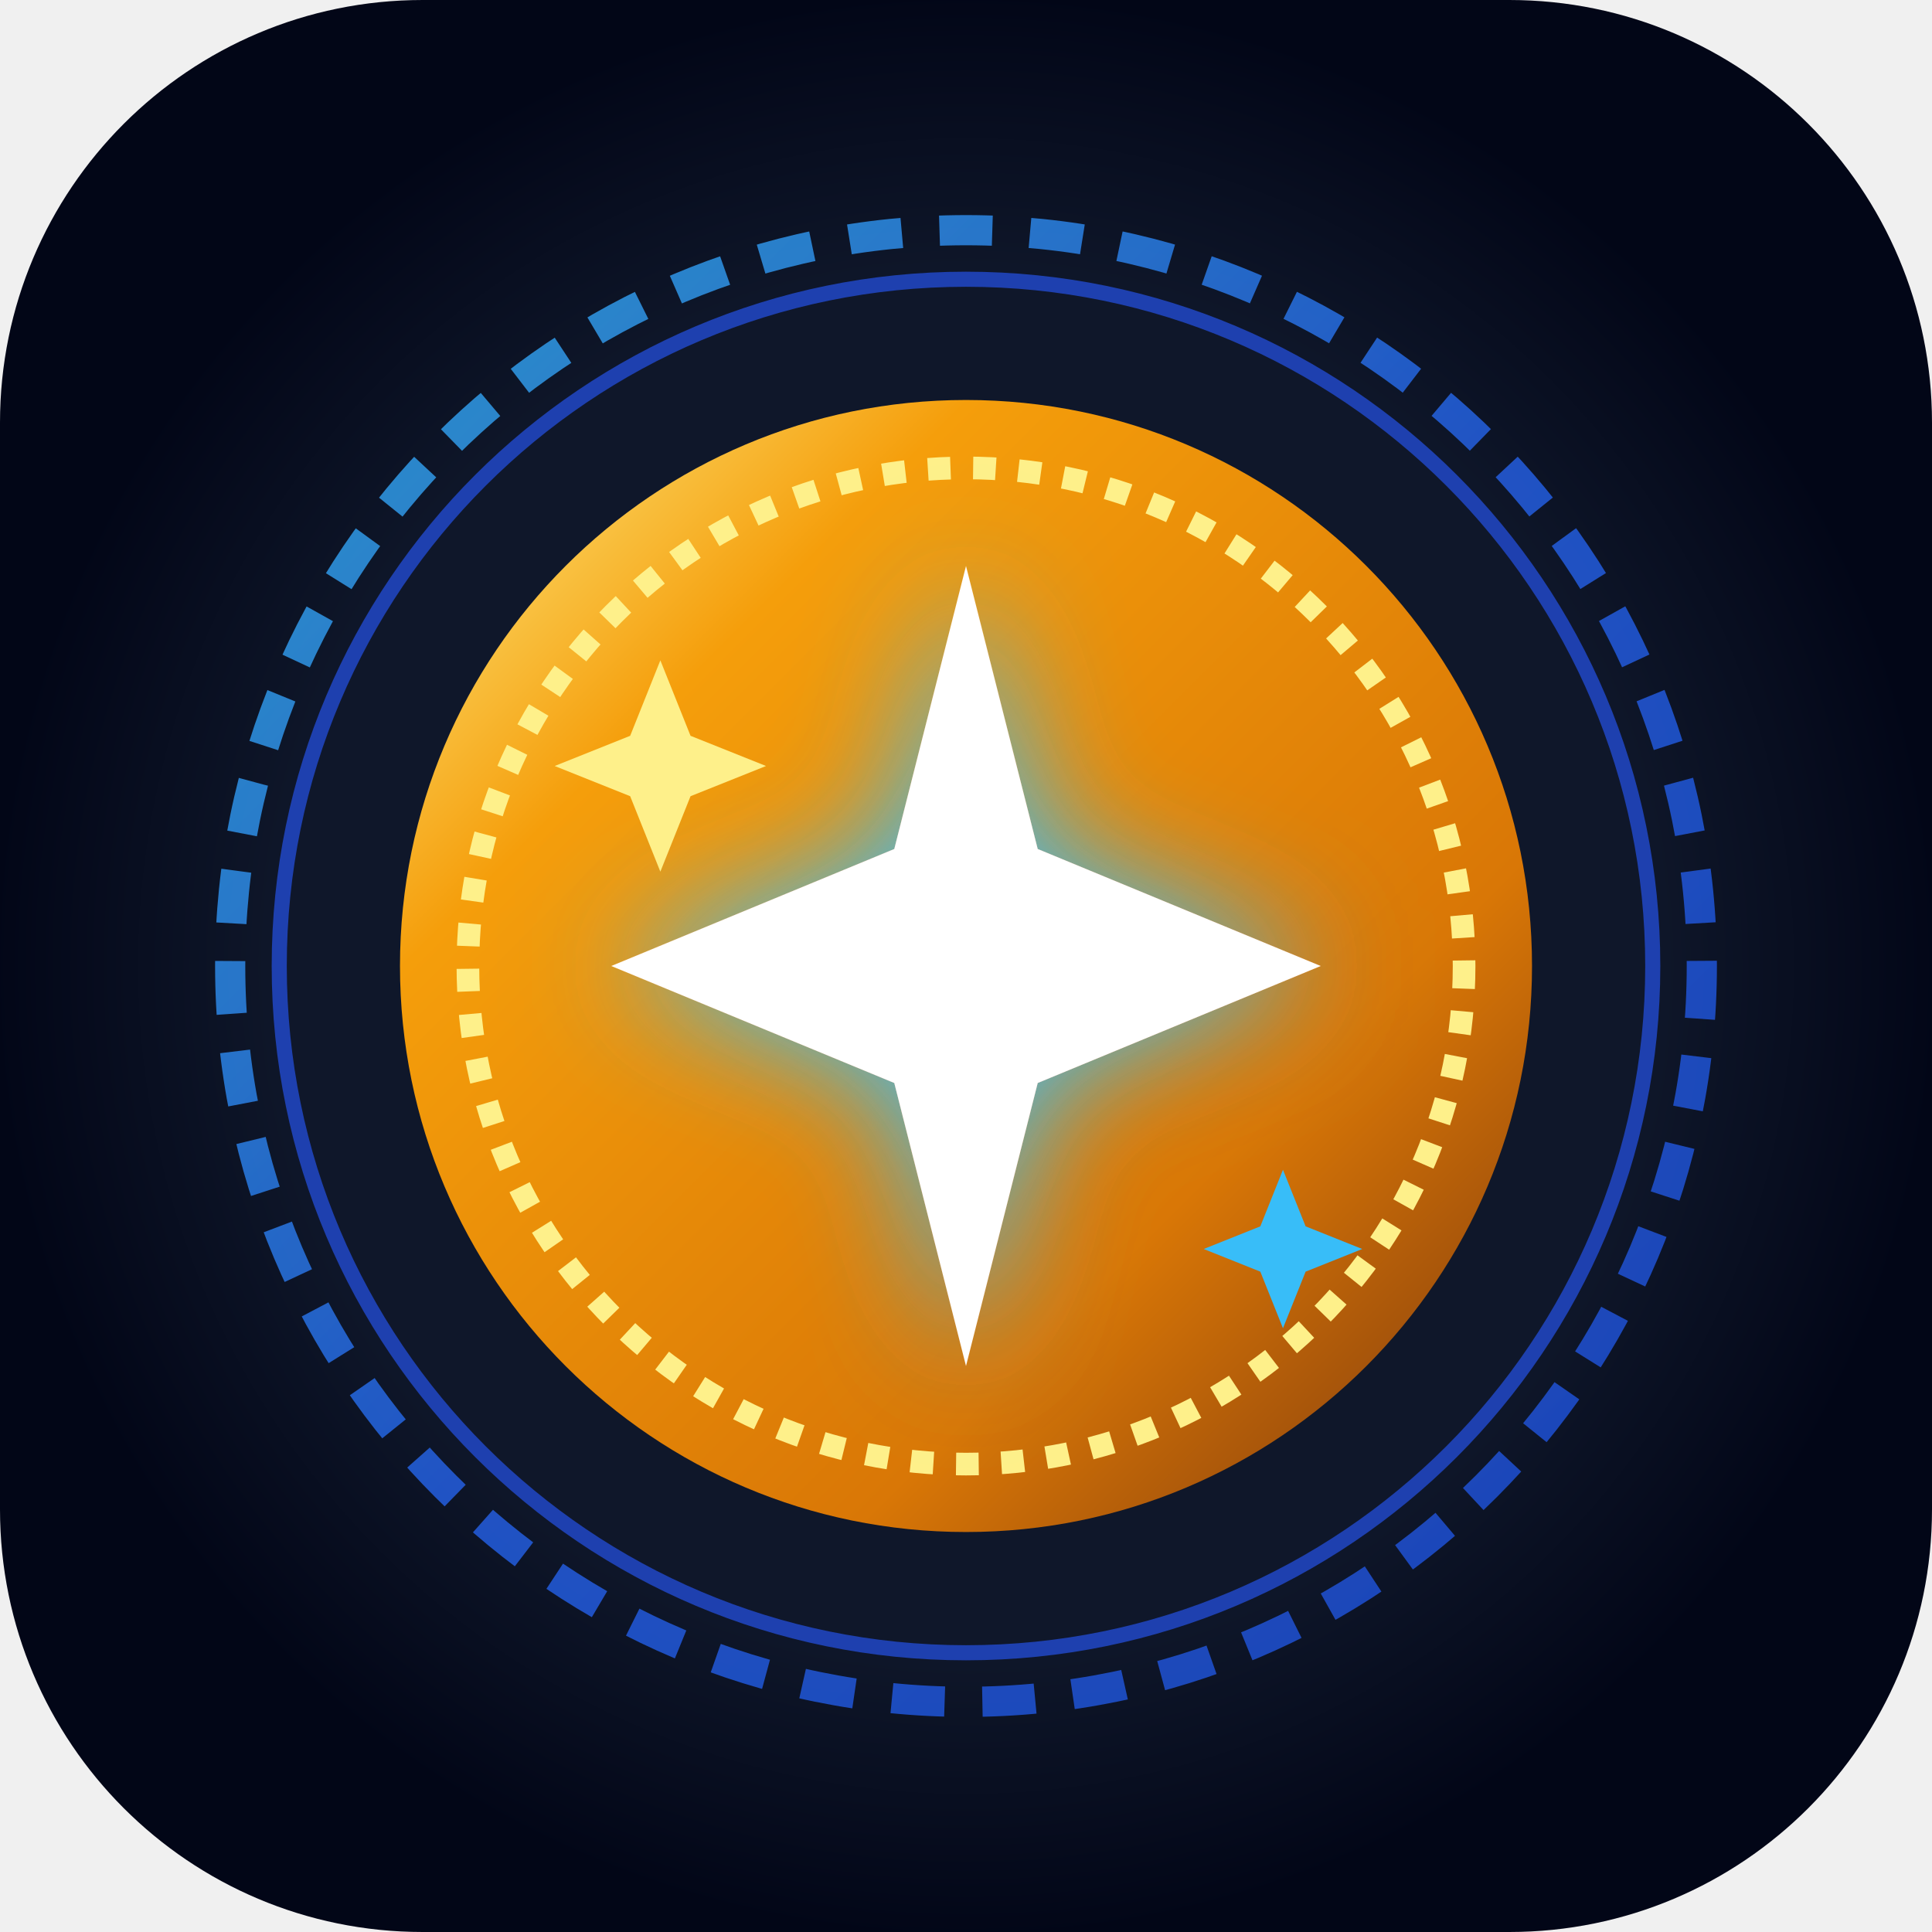
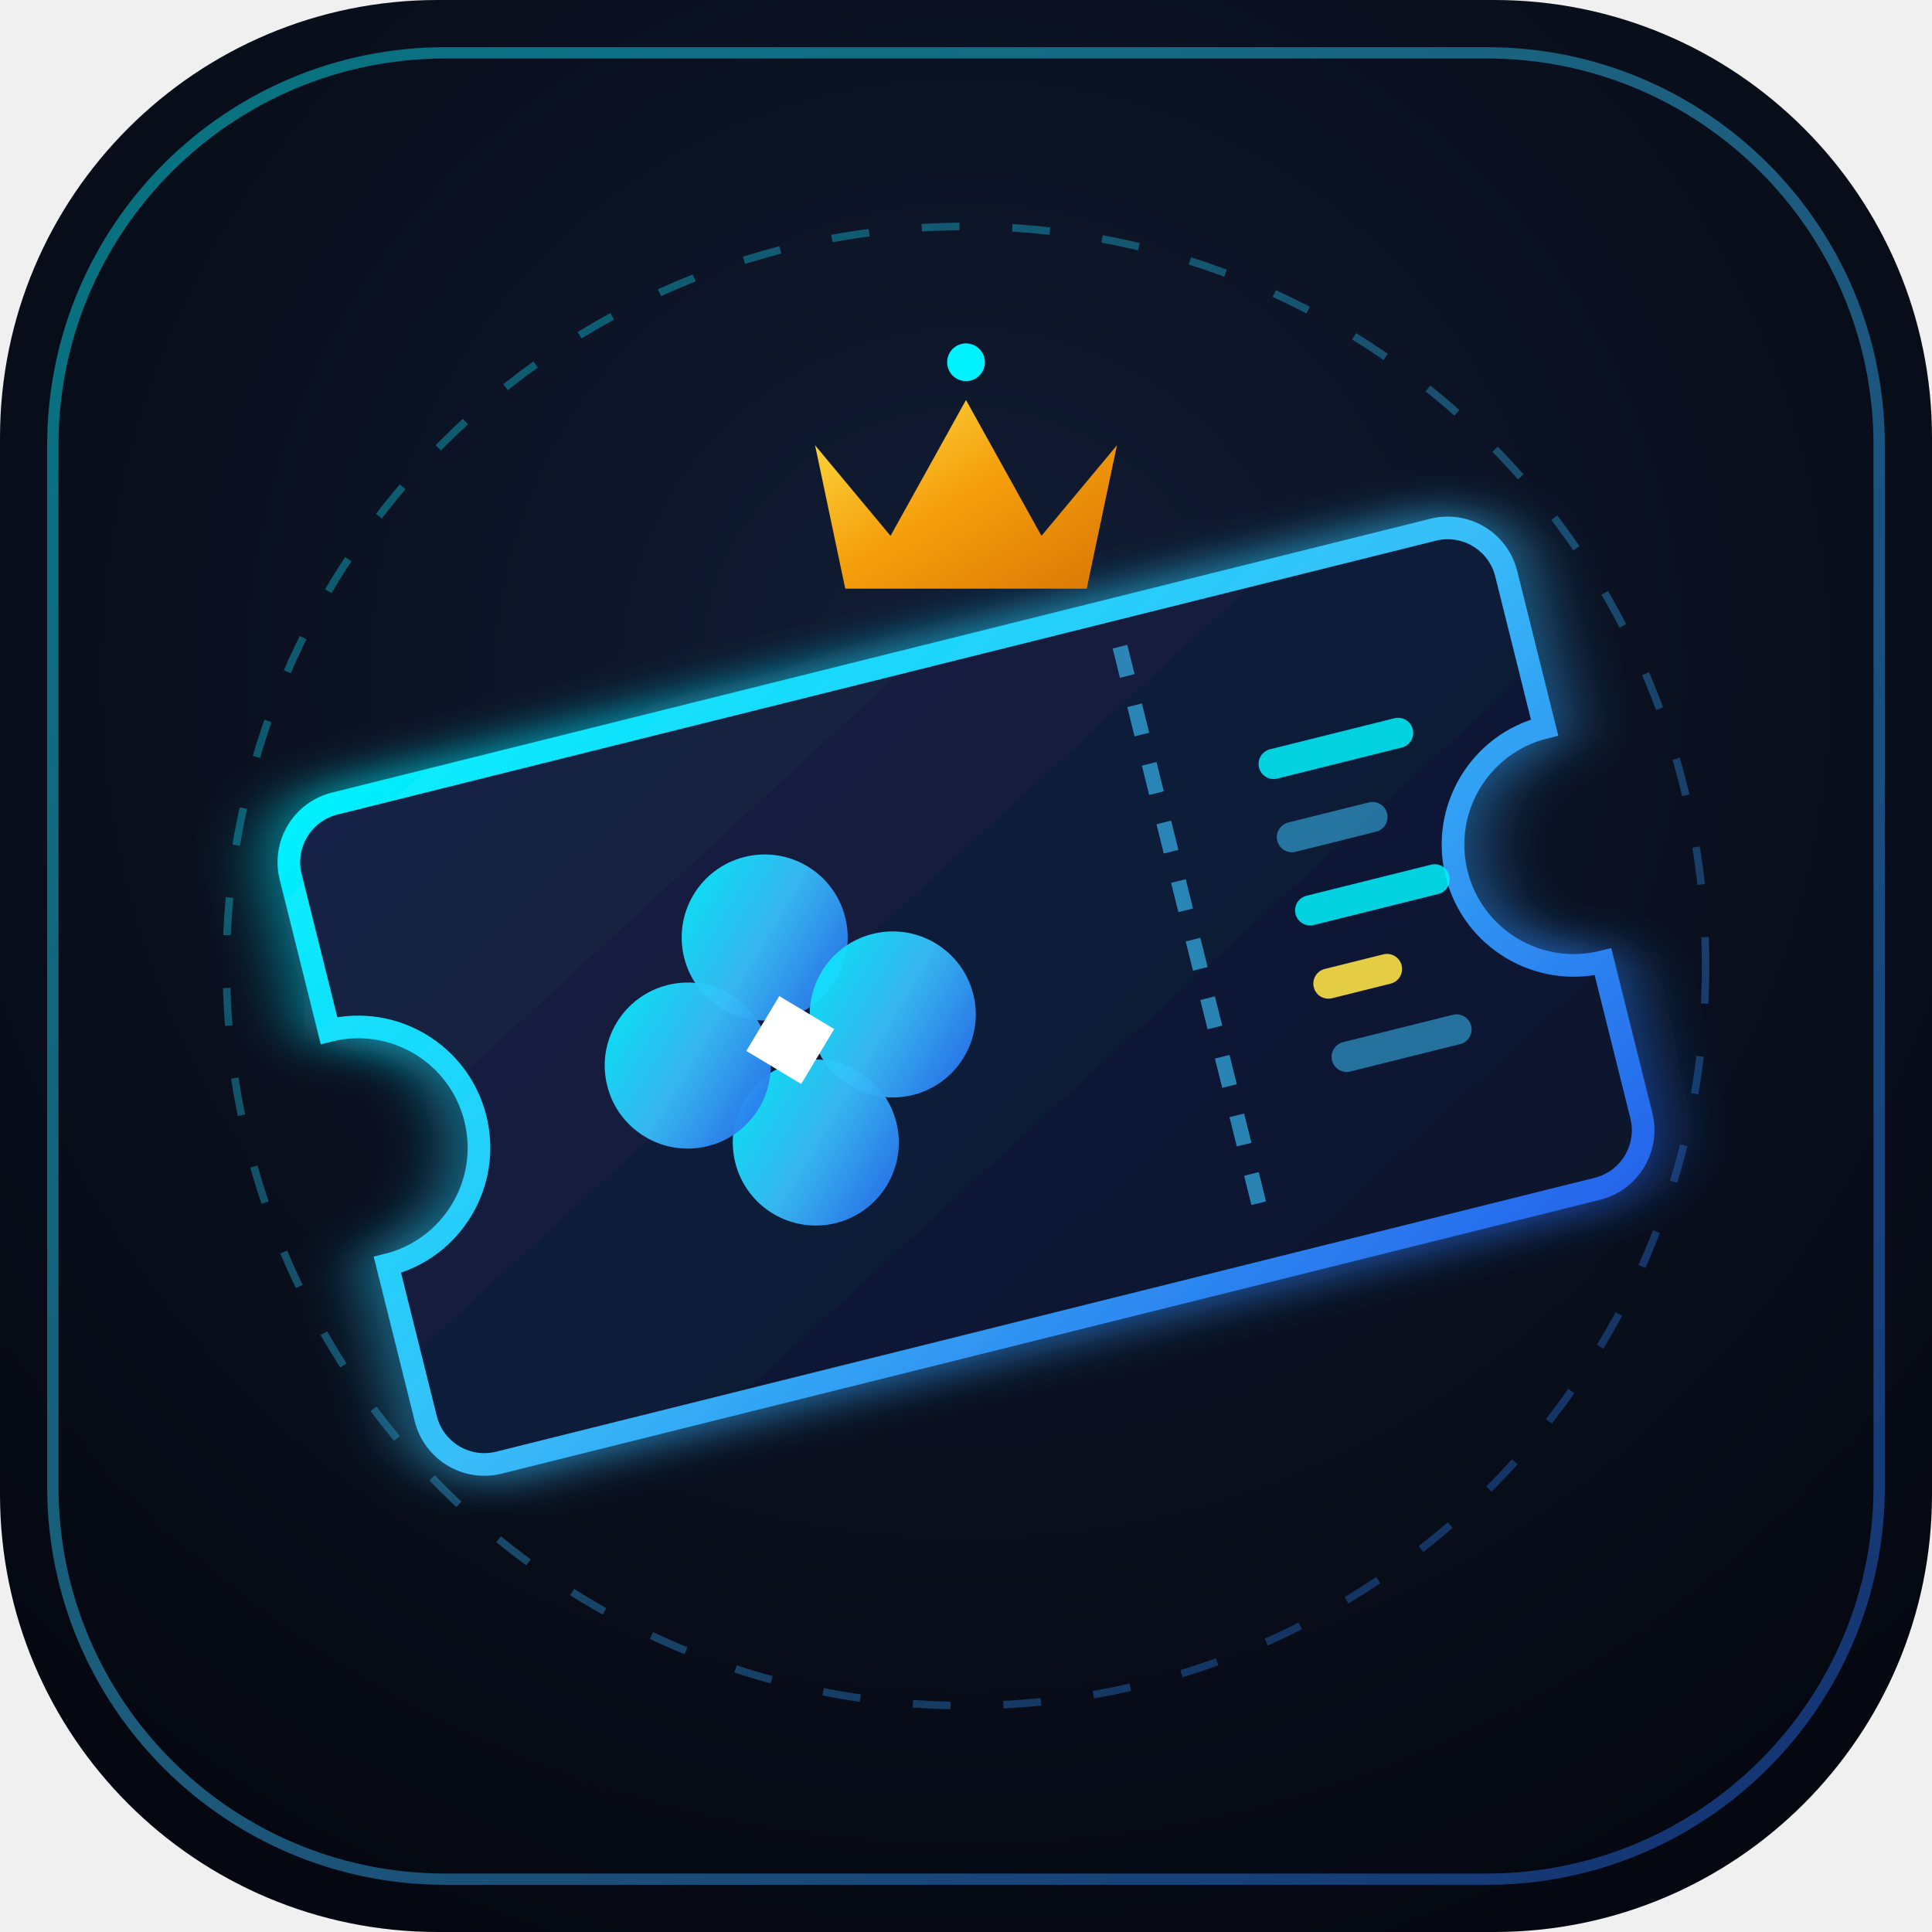
<svg xmlns="http://www.w3.org/2000/svg" viewBox="0 0 512 512" width="100%" height="100%">
  <defs>
-     <radialGradient id="bgGlow" cx="50%" cy="50%" r="50%">
-       <stop offset="0%" stop-color="#1e3a8a" />
-       <stop offset="70%" stop-color="#0f172a" />
-       <stop offset="100%" stop-color="#020617" />
+     <radialGradient id="obsidianBg" cx="50%" cy="35%" r="70%">
+       <stop offset="0%" stop-color="#111C35" />
+       <stop offset="55%" stop-color="#0A101F" />
+       <stop offset="100%" stop-color="#050811" />
    </radialGradient>
-     <linearGradient id="goldCoin" x1="0%" y1="0%" x2="100%" y2="100%">
-       <stop offset="0%" stop-color="#fef08a" />
-       <stop offset="25%" stop-color="#f59e0b" />
-       <stop offset="70%" stop-color="#d97706" />
-       <stop offset="100%" stop-color="#78350f" />
+     <linearGradient id="neonCyan" x1="0%" y1="0%" x2="100%" y2="100%">
+       <stop offset="0%" stop-color="#00F2FE" />
+       <stop offset="50%" stop-color="#38BDF8" />
+       <stop offset="100%" stop-color="#2563EB" />
    </linearGradient>
-     <linearGradient id="blueRing" x1="0%" y1="0%" x2="100%" y2="100%">
-       <stop offset="0%" stop-color="#38bdf8" />
-       <stop offset="50%" stop-color="#2563eb" />
-       <stop offset="100%" stop-color="#1d4ed8" />
+     <linearGradient id="ticketSurface" x1="0%" y1="0%" x2="100%" y2="100%">
+       <stop offset="0%" stop-color="#162447" />
+       <stop offset="100%" stop-color="#0B132B" />
    </linearGradient>
+     <linearGradient id="goldAccent" x1="0%" y1="0%" x2="100%" y2="100%">
+       <stop offset="0%" stop-color="#FDE047" />
+       <stop offset="50%" stop-color="#F59E0B" />
+       <stop offset="100%" stop-color="#D97706" />
+     </linearGradient>
+     <filter id="neonGlow" x="-20%" y="-20%" width="140%" height="140%">
+       <feGaussianBlur stdDeviation="8" result="blur" />
+       <feComposite in="SourceGraphic" in2="blur" operator="over" />
+     </filter>
  </defs>
-   <rect width="512" height="512" rx="112" fill="url(#bgGlow)" />
-   <circle cx="256" cy="256" r="195" fill="none" stroke="url(#blueRing)" stroke-width="8" stroke-dasharray="14 10" opacity="0.8" />
-   <circle cx="256" cy="256" r="182" fill="#0f172a" stroke="#1e40af" stroke-width="4" />
-   <circle cx="256" cy="256" r="150" fill="url(#goldCoin)" />
-   <circle cx="256" cy="256" r="132" fill="none" stroke="#fef08a" stroke-width="6" stroke-dasharray="6 6" />
-   <path d="M256 150 L275 225 L350 256 L275 287 L256 362 L237 287 L162 256 L237 225 Z" fill="#ffffff" filter="drop-shadow(0 0 16px #38bdf8)" />
-   <polygon points="175,175 183,195 203,203 183,211 175,231 167,211 147,203 167,195" fill="#fef08a" />
-   <polygon points="340,310 346,325 361,331 346,337 340,352 334,337 319,331 334,325" fill="#38bdf8" />
+   <rect width="512" height="512" rx="116" fill="url(#obsidianBg)" />
+   <rect x="14" y="14" width="484" height="484" rx="104" fill="none" stroke="url(#neonCyan)" stroke-width="3" opacity="0.45" />
+   <circle cx="256" cy="256" r="196" fill="none" stroke="url(#neonCyan)" stroke-width="2" stroke-dasharray="10 14" opacity="0.35" />
+   <g transform="translate(256, 264) rotate(-14) translate(-256, -256)">
+     <path d="M 106 166          H 406          A 16 16 0 0 1 422 182          V 224          A 32 32 0 0 0 422 288          V 330          A 16 16 0 0 1 406 346          H 106          A 16 16 0 0 1 90 330          V 288          A 32 32 0 0 0 90 224          V 182          A 16 16 0 0 1 106 166 Z" fill="url(#ticketSurface)" stroke="url(#neonCyan)" stroke-width="6" filter="url(#neonGlow)" />
+     <line x1="318" y1="176" x2="318" y2="336" stroke="#38BDF8" stroke-width="4" stroke-dasharray="8 8" opacity="0.65" />
+     <g transform="translate(208, 256)">
+       <circle cx="0" cy="-28" r="22" fill="url(#neonCyan)" opacity="0.95" />
+       <circle cx="0" cy="28" r="22" fill="url(#neonCyan)" opacity="0.95" />
+       <circle cx="-28" cy="0" r="22" fill="url(#neonCyan)" opacity="0.95" />
+       <circle cx="28" cy="0" r="22" fill="url(#neonCyan)" opacity="0.95" />
+       <polygon points="0,-12 12,0 0,12 -12,0" fill="#FFFFFF" />
+     </g>
+     <rect x="346" y="212" width="42" height="8" rx="4" fill="#00F2FE" opacity="0.85" />
+     <rect x="346" y="232" width="30" height="8" rx="4" fill="#38BDF8" opacity="0.55" />
+     <rect x="346" y="252" width="42" height="8" rx="4" fill="#00F2FE" opacity="0.85" />
+     <rect x="346" y="272" width="24" height="8" rx="4" fill="#FDE047" opacity="0.9" />
+     <rect x="346" y="292" width="38" height="8" rx="4" fill="#38BDF8" opacity="0.55" />
+   </g>
+   <path d="M 216 118 L 236 142 L 256 106 L 276 142 L 296 118 L 288 156 H 224 Z" fill="url(#goldAccent)" />
+   <circle cx="256" cy="96" r="5" fill="#00F2FE" />
</svg>
